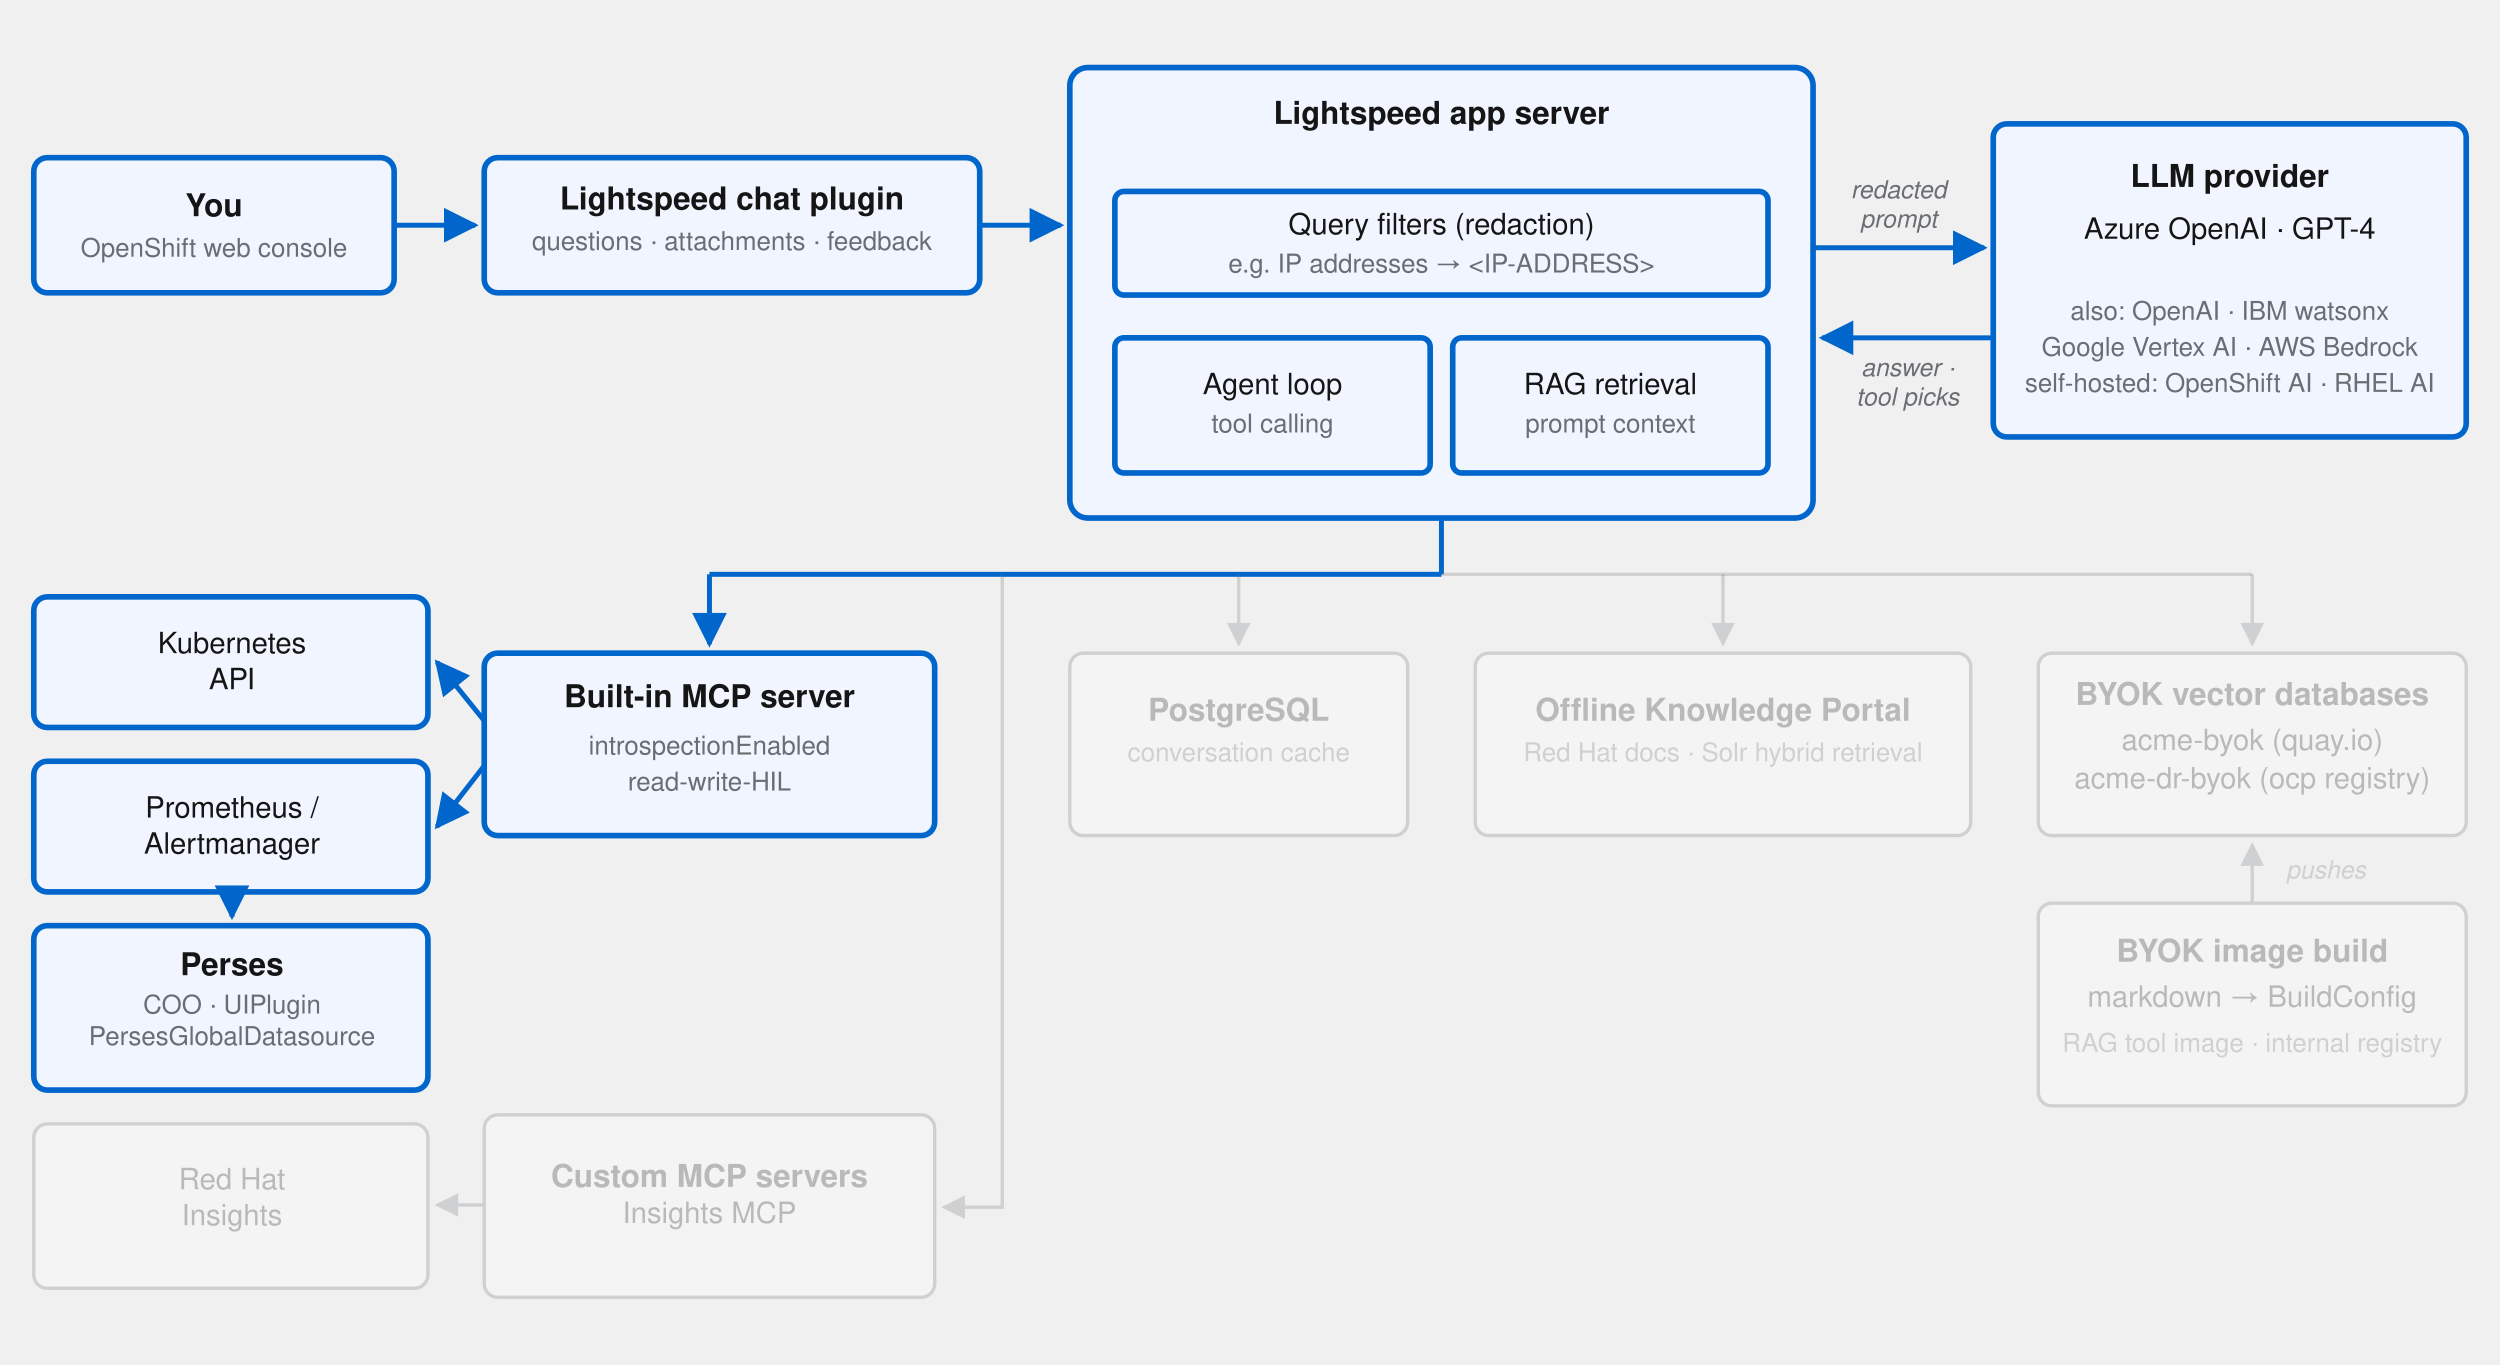
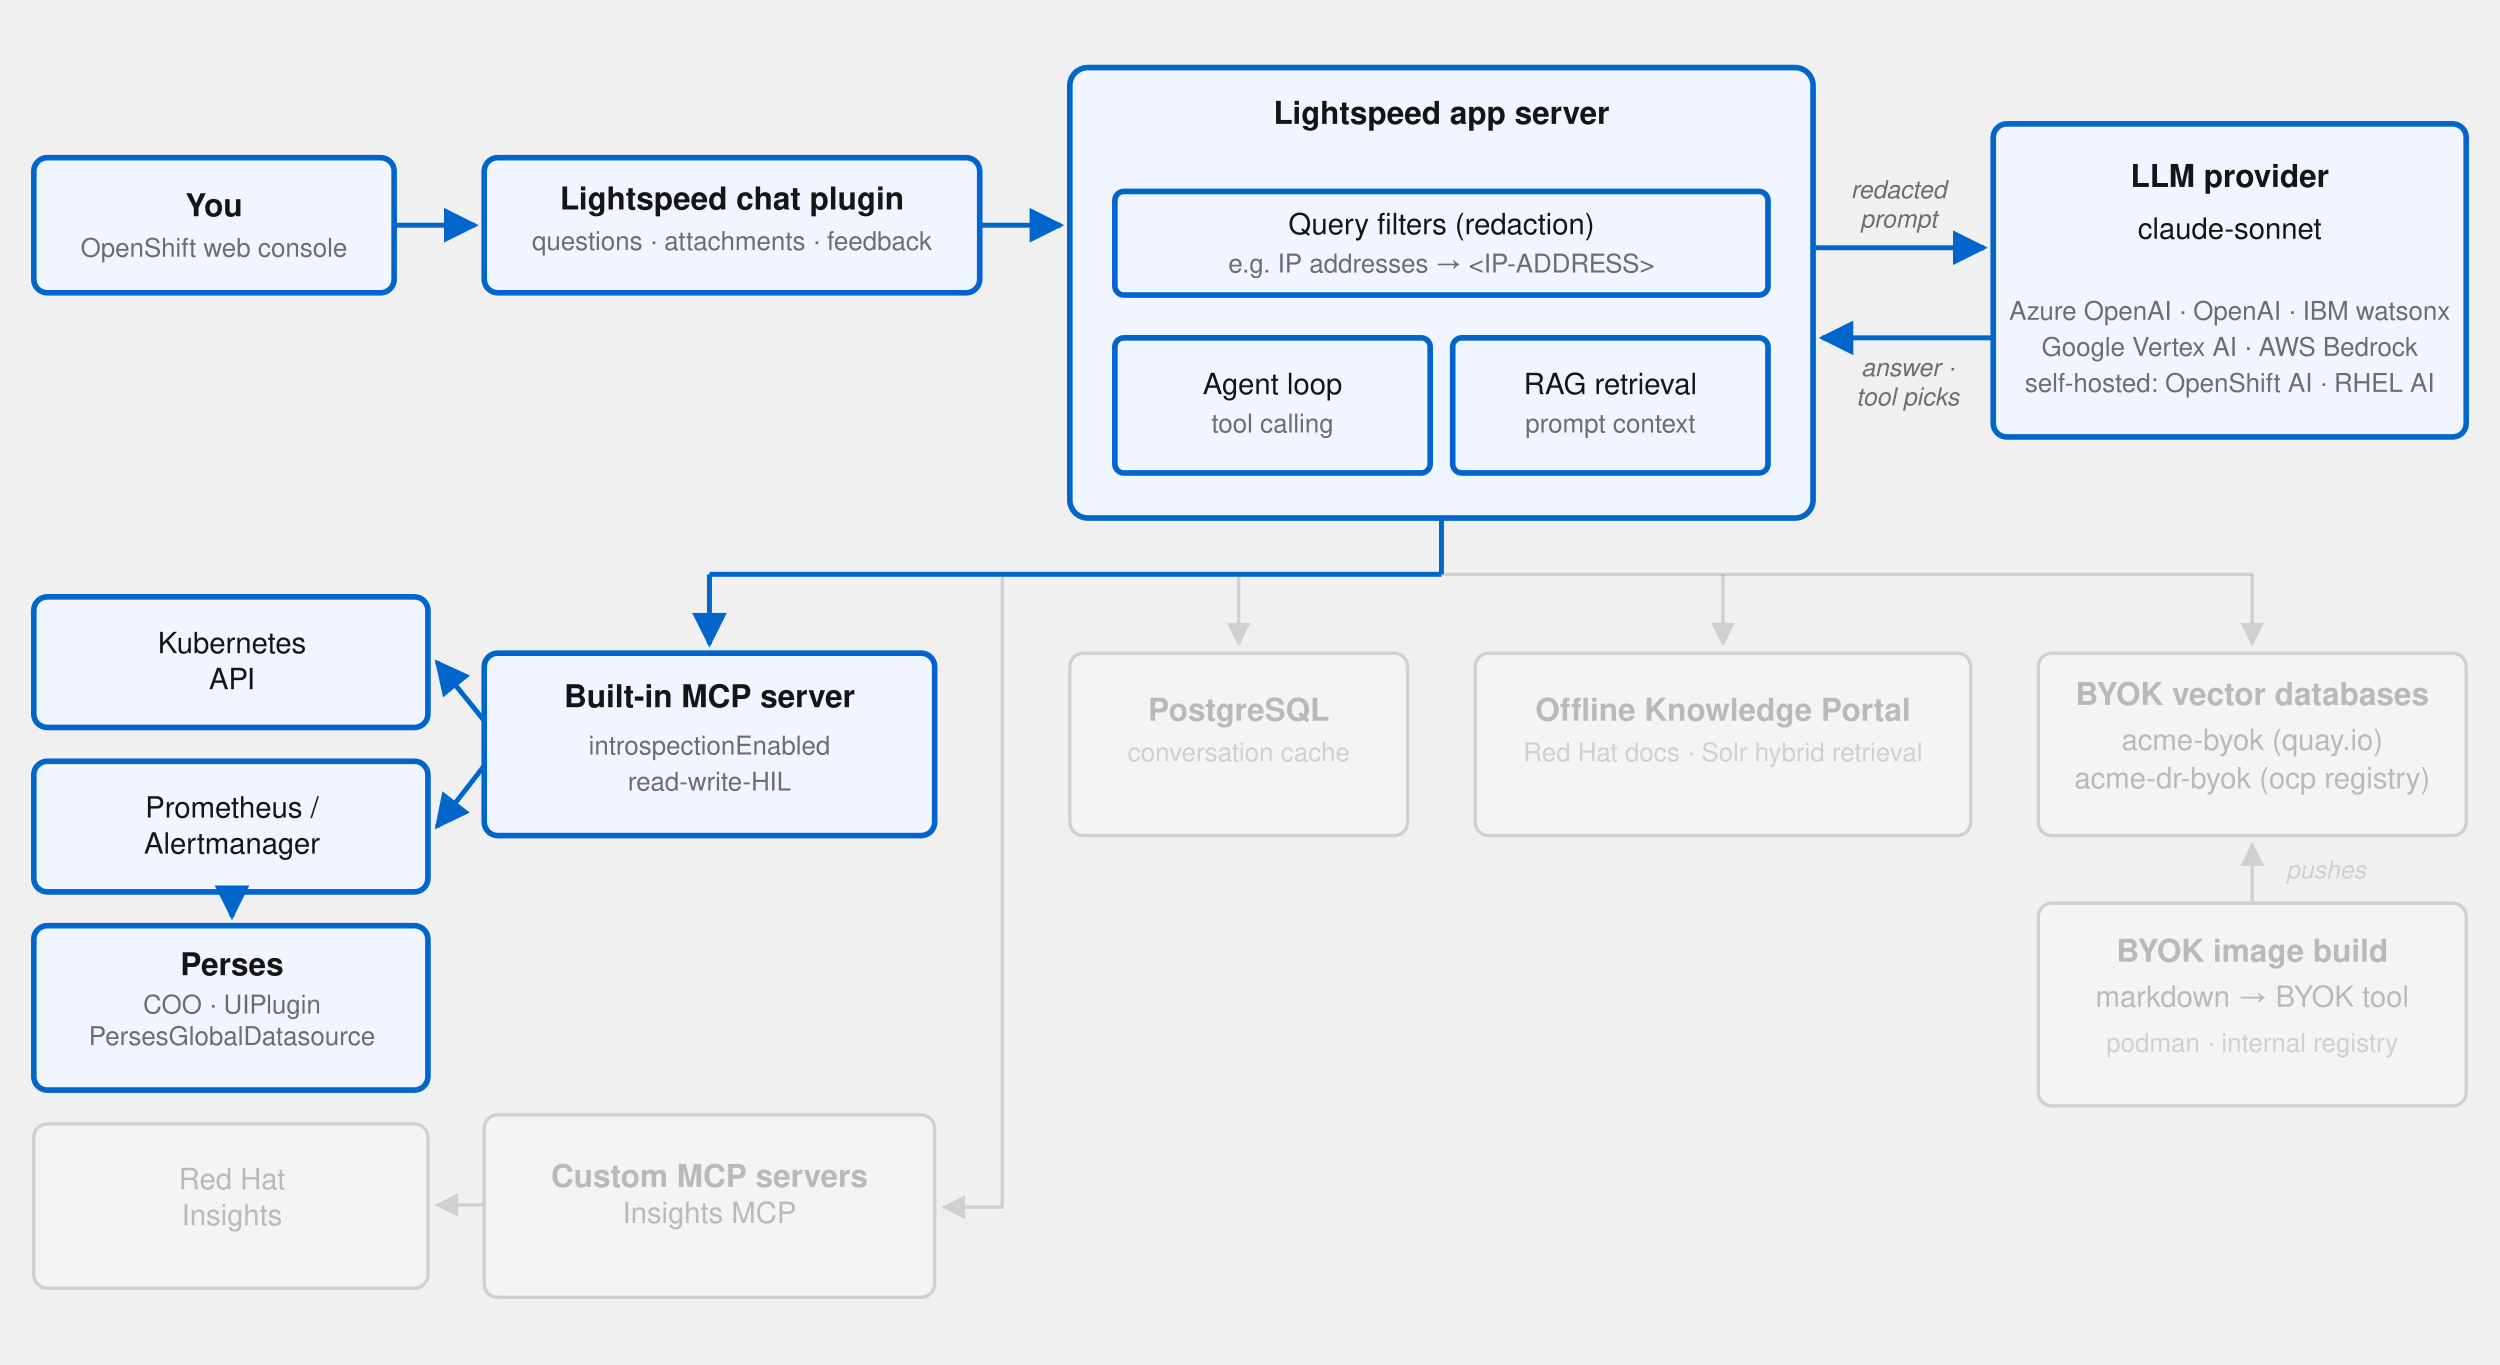
<svg xmlns="http://www.w3.org/2000/svg" viewBox="-15 0 1110 606" width="1110" height="606" font-family="'Red Hat Text',-apple-system,'Segoe UI',Helvetica,Arial,sans-serif" font-size="13">
  <defs>
    <marker id="arr" viewBox="0 0 10 10" refX="9" refY="5" markerWidth="7" markerHeight="7" orient="auto-start-reverse">
      <path d="M0,0 L10,5 L0,10 z" fill="#6a6e73" />
    </marker>
    <marker id="arrhl" viewBox="0 0 10 10" refX="9" refY="5" markerWidth="7" markerHeight="7" orient="auto-start-reverse">
      <path d="M0,0 L10,5 L0,10 z" fill="#0066cc" />
    </marker>
  </defs>
  <style>
    .box { fill:#ffffff; stroke:#6a6e73; stroke-width:1.5; rx:6; }
    .inner { fill:#f5f5f5; stroke:#8a8d90; stroke-width:1; rx:4; }
    .zone { fill:#fafafa; stroke:#c7c9cb; stroke-width:1.5; rx:8; }
    .t { fill:#151515; }
    .tt { fill:#151515; font-weight:600; font-size:14px; }
    .ts { fill:#6a6e73; font-size:11.5px; }
    .lbl { fill:#6a6e73; font-size:11px; font-style:italic; }
    .ln { stroke:#6a6e73; stroke-width:1.5; fill:none; marker-end:url(#arr); }
    .lnd { stroke:#8a8d90; stroke-width:1.5; fill:none; stroke-dasharray:4 4; marker-end:url(#arr); }
    .bus { stroke:#6a6e73; stroke-width:1.5; fill:none; }
    .dim { opacity:0.25; }
    g.hl rect.box, g.hl rect.inner, g.hl rect.zone { stroke:#0066cc; stroke-width:2.5; fill:#f0f5ff; }
    g.hl path.ln, g.hl path.lnd, g.hl line.ln { stroke:#0066cc; stroke-width:2.2; marker-end:url(#arrhl); }
    g.hl .lbl { fill:#0066cc; font-weight:600; font-style:normal; }
  </style>
  <g class="hl">
    <rect class="box" x="0" y="70" width="160" height="60" rx="6" />
    <text class="tt" x="80" y="96" text-anchor="middle">You</text>
    <text class="ts" x="80" y="114" text-anchor="middle">OpenShift web console</text>
    <line class="ln" x1="160" y1="100" x2="196" y2="100" />
  </g>
  <g class="hl">
    <rect class="box" x="200" y="70" width="220" height="60" rx="6" />
    <text class="tt" x="310" y="93" text-anchor="middle">Lightspeed chat plugin</text>
    <text class="ts" x="310" y="111" text-anchor="middle">questions · attachments · feedback</text>
    <path class="ln" d="M420,100 L456,100" />
  </g>
  <g class="hl">
    <rect class="zone" x="460" y="30" width="330" height="200" />
    <text class="tt" x="625" y="55" text-anchor="middle">Lightspeed app server</text>
  </g>
  <g class="hl">
    <rect class="inner" x="480" y="85" width="290" height="46" rx="4" />
    <text class="t" x="625" y="104" text-anchor="middle">Query filters (redaction)</text>
    <text class="ts" x="625" y="121" text-anchor="middle">e.g. IP addresses → &lt;IP-ADDRESS&gt;</text>
  </g>
  <g class="hl">
    <rect class="inner" x="480" y="150" width="140" height="60" rx="4" />
    <text class="t" x="550" y="175" text-anchor="middle">Agent loop</text>
    <text class="ts" x="550" y="192" text-anchor="middle">tool calling</text>
    <rect class="inner" x="630" y="150" width="140" height="60" rx="4" />
    <text class="t" x="700" y="175" text-anchor="middle">RAG retrieval</text>
    <text class="ts" x="700" y="192" text-anchor="middle">prompt context</text>
  </g>
  <g class="hl">
    <rect class="box" x="870" y="55" width="210" height="139" rx="6" />
    <text class="tt" x="975" y="83" text-anchor="middle">LLM provider</text>
-     <text class="t" x="975" y="106" text-anchor="middle">Azure OpenAI · GPT-4</text>
-     <text class="ts" x="975" y="142" text-anchor="middle">also: OpenAI · IBM watsonx</text>
+     <text class="t" x="975" y="106" text-anchor="middle">claude-sonnet</text>
+     <text class="ts" x="975" y="142" text-anchor="middle">Azure OpenAI · OpenAI · IBM watsonx</text>
    <text class="ts" x="975" y="158" text-anchor="middle">Google Vertex AI · AWS Bedrock</text>
    <text class="ts" x="975" y="174" text-anchor="middle">self-hosted: OpenShift AI · RHEL AI</text>
    <path class="ln" d="M790,110 L866,110" />
    <text class="lbl" x="828" y="88" text-anchor="middle" style="fill:#6a6e73;font-weight:normal;font-style:italic;">redacted</text>
    <text class="lbl" x="828" y="101" text-anchor="middle" style="fill:#6a6e73;font-weight:normal;font-style:italic;">prompt</text>
    <path class="ln" d="M870,150 L794,150" />
    <text class="lbl" x="832" y="167" text-anchor="middle" style="fill:#6a6e73;font-weight:normal;font-style:italic;">answer ·</text>
    <text class="lbl" x="832" y="180" text-anchor="middle" style="fill:#6a6e73;font-weight:normal;font-style:italic;">tool picks</text>
  </g>
  <g class="dim">
    <rect class="box" x="460" y="290" width="150" height="81" rx="6" />
    <text class="tt" x="535" y="320" text-anchor="middle">PostgreSQL</text>
    <text class="ts" x="535" y="338" text-anchor="middle">conversation cache</text>
  </g>
  <g class="dim">
    <rect class="box" x="640" y="290" width="220" height="81" rx="6" />
    <text class="tt" x="750" y="320" text-anchor="middle">Offline Knowledge Portal</text>
    <text class="ts" x="750" y="338" text-anchor="middle">Red Hat docs · Solr hybrid retrieval</text>
  </g>
  <g class="dim">
    <rect class="box" x="890" y="290" width="190" height="81" rx="6" />
    <text class="tt" x="985" y="313" text-anchor="middle">BYOK vector databases</text>
    <text class="t" x="985" y="333" text-anchor="middle">acme-byok (quay.io)</text>
    <text class="t" x="985" y="350" text-anchor="middle">acme-dr-byok (ocp registry)</text>
  </g>
  <g class="hl">
    <rect class="box" x="200" y="290" width="200" height="81" rx="6" />
    <text class="tt" x="300" y="314" text-anchor="middle">Built-in MCP server</text>
    <text class="ts" x="300" y="335" text-anchor="middle">introspectionEnabled</text>
    <text class="ts" x="300" y="351" text-anchor="middle">read-write-HIL</text>
    <rect class="box" x="0" y="265" width="175" height="58" rx="6" />
    <text class="t" x="88" y="290" text-anchor="middle">Kubernetes</text>
    <text class="t" x="88" y="306" text-anchor="middle">API</text>
    <rect class="box" x="0" y="338" width="175" height="58" rx="6" />
    <text class="t" x="88" y="363" text-anchor="middle">Prometheus /</text>
    <text class="t" x="88" y="379" text-anchor="middle">Alertmanager</text>
    <path class="ln" d="M200,320 L179,294" />
    <path class="ln" d="M200,340 L179,367" />
  </g>
  <g class="hl">
    <rect class="box" x="0" y="411" width="175" height="73" rx="6" />
    <text class="tt" x="88" y="433" text-anchor="middle">Perses</text>
    <text class="ts" x="88" y="450" text-anchor="middle">COO · UIPlugin</text>
    <text class="ts" x="88" y="464" text-anchor="middle">PersesGlobalDatasource</text>
    <path class="lnd" d="M88,396 L88,407" />
  </g>
  <g class="dim">
    <rect class="box" x="200" y="495" width="200" height="81" rx="6" />
    <text class="tt" x="300" y="527" text-anchor="middle">Custom MCP servers</text>
    <text class="t" x="300" y="543" text-anchor="middle">Insights MCP</text>
    <rect class="box" x="0" y="499" width="175" height="73" rx="6" />
    <text class="t" x="88" y="528" text-anchor="middle">Red Hat</text>
    <text class="t" x="88" y="544" text-anchor="middle">Insights</text>
    <path class="ln" d="M200,535 L179,535" />
  </g>
  <g class="dim">
    <rect class="box" x="890" y="401" width="190" height="90" rx="6" />
    <text class="tt" x="985" y="427" text-anchor="middle">BYOK image build</text>
-     <text class="t" x="985" y="447" text-anchor="middle">markdown → BuildConfig</text>
-     <text class="ts" x="985" y="467" text-anchor="middle">RAG tool image · internal registry</text>
+     <text class="t" x="985" y="447" text-anchor="middle">markdown → BYOK tool</text>
+     <text class="ts" x="985" y="467" text-anchor="middle">podman · internal registry</text>
    <path class="ln" d="M985,401 L985,375" />
    <text class="lbl" x="1000" y="390" text-anchor="start">pushes</text>
  </g>
  <g class="">
    <path class="bus" d="M300,255 L625,255" style="stroke:#0066cc;stroke-width:2.2;" />
    <path class="bus" d="M625,230 L625,255" style="stroke:#0066cc;stroke-width:2.2;" />
    <path class="bus" d="M625,255 L985,255" style="opacity:0.25;" />
    <path class="ln" d="M300,255 L300,286" style="stroke:#0066cc;stroke-width:2.2;marker-end:url(#arrhl);" />
    <path class="ln" d="M535,255 L535,286" style="opacity:0.25;" />
    <path class="ln" d="M750,255 L750,286" style="opacity:0.25;" />
    <path class="ln" d="M985,255 L985,286" style="opacity:0.25;" />
    <path class="ln" d="M430,255 L430,536 L404,536" style="opacity:0.25;" />
  </g>
</svg>
